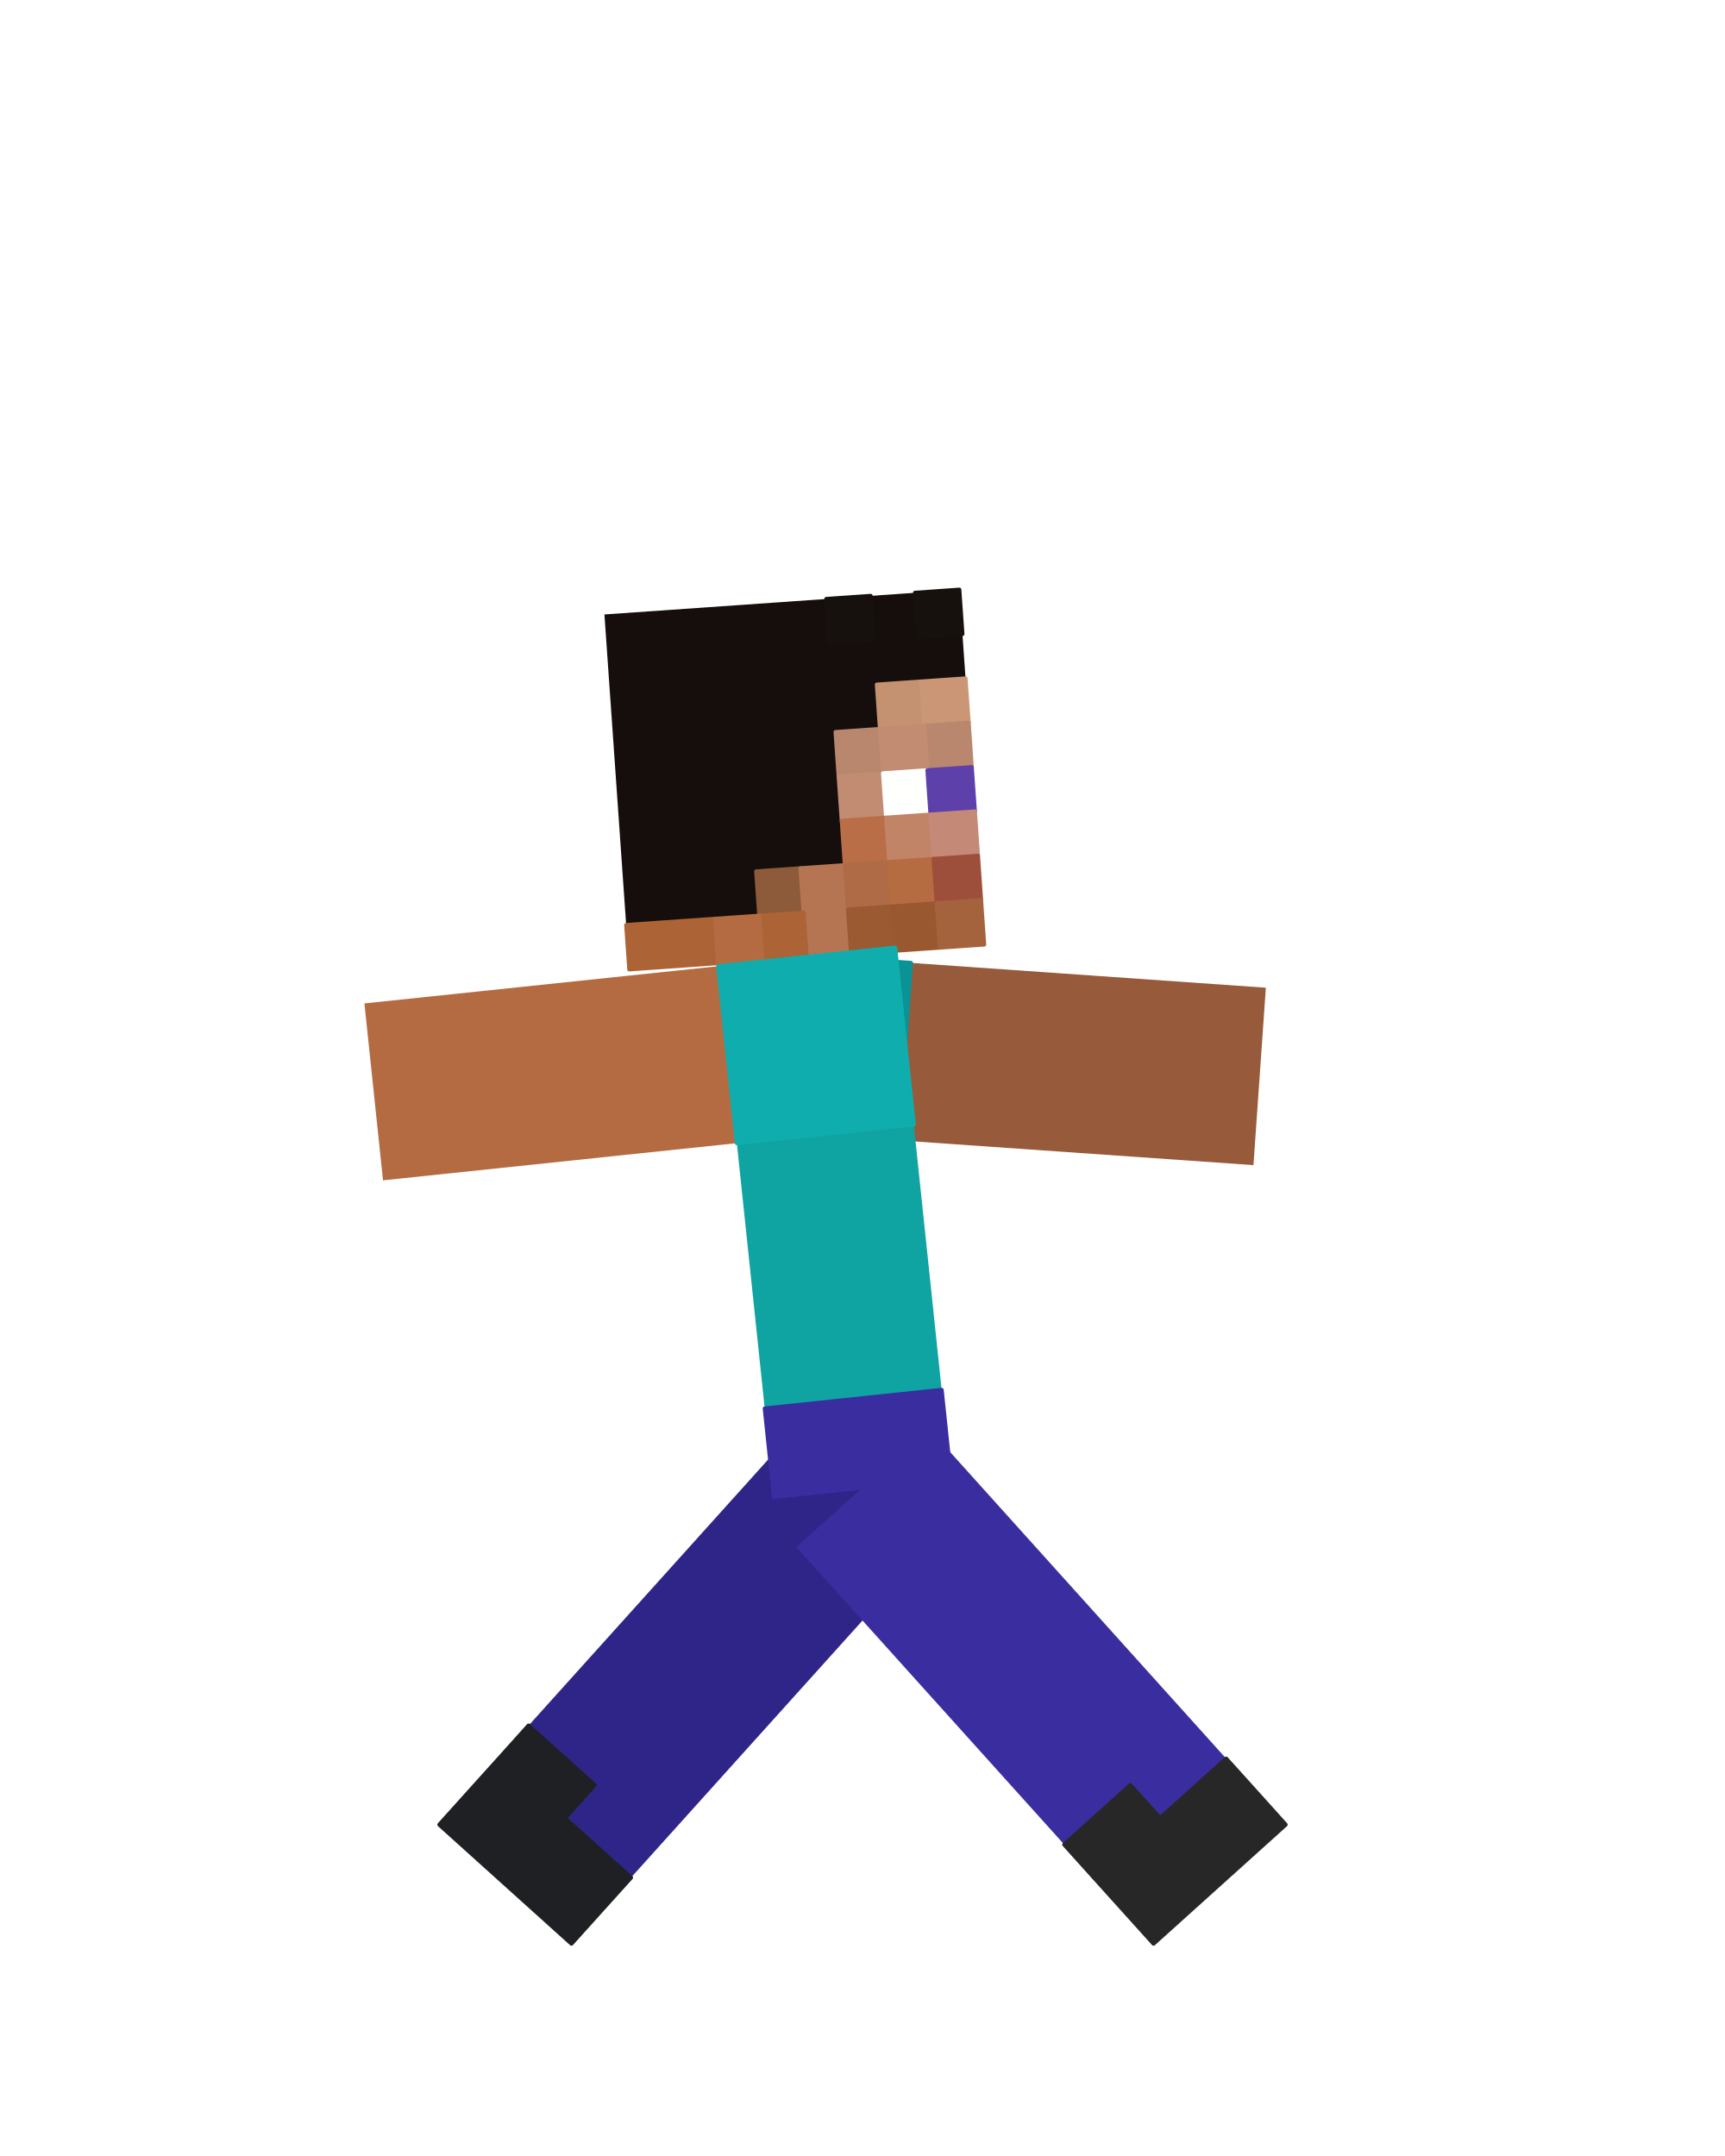
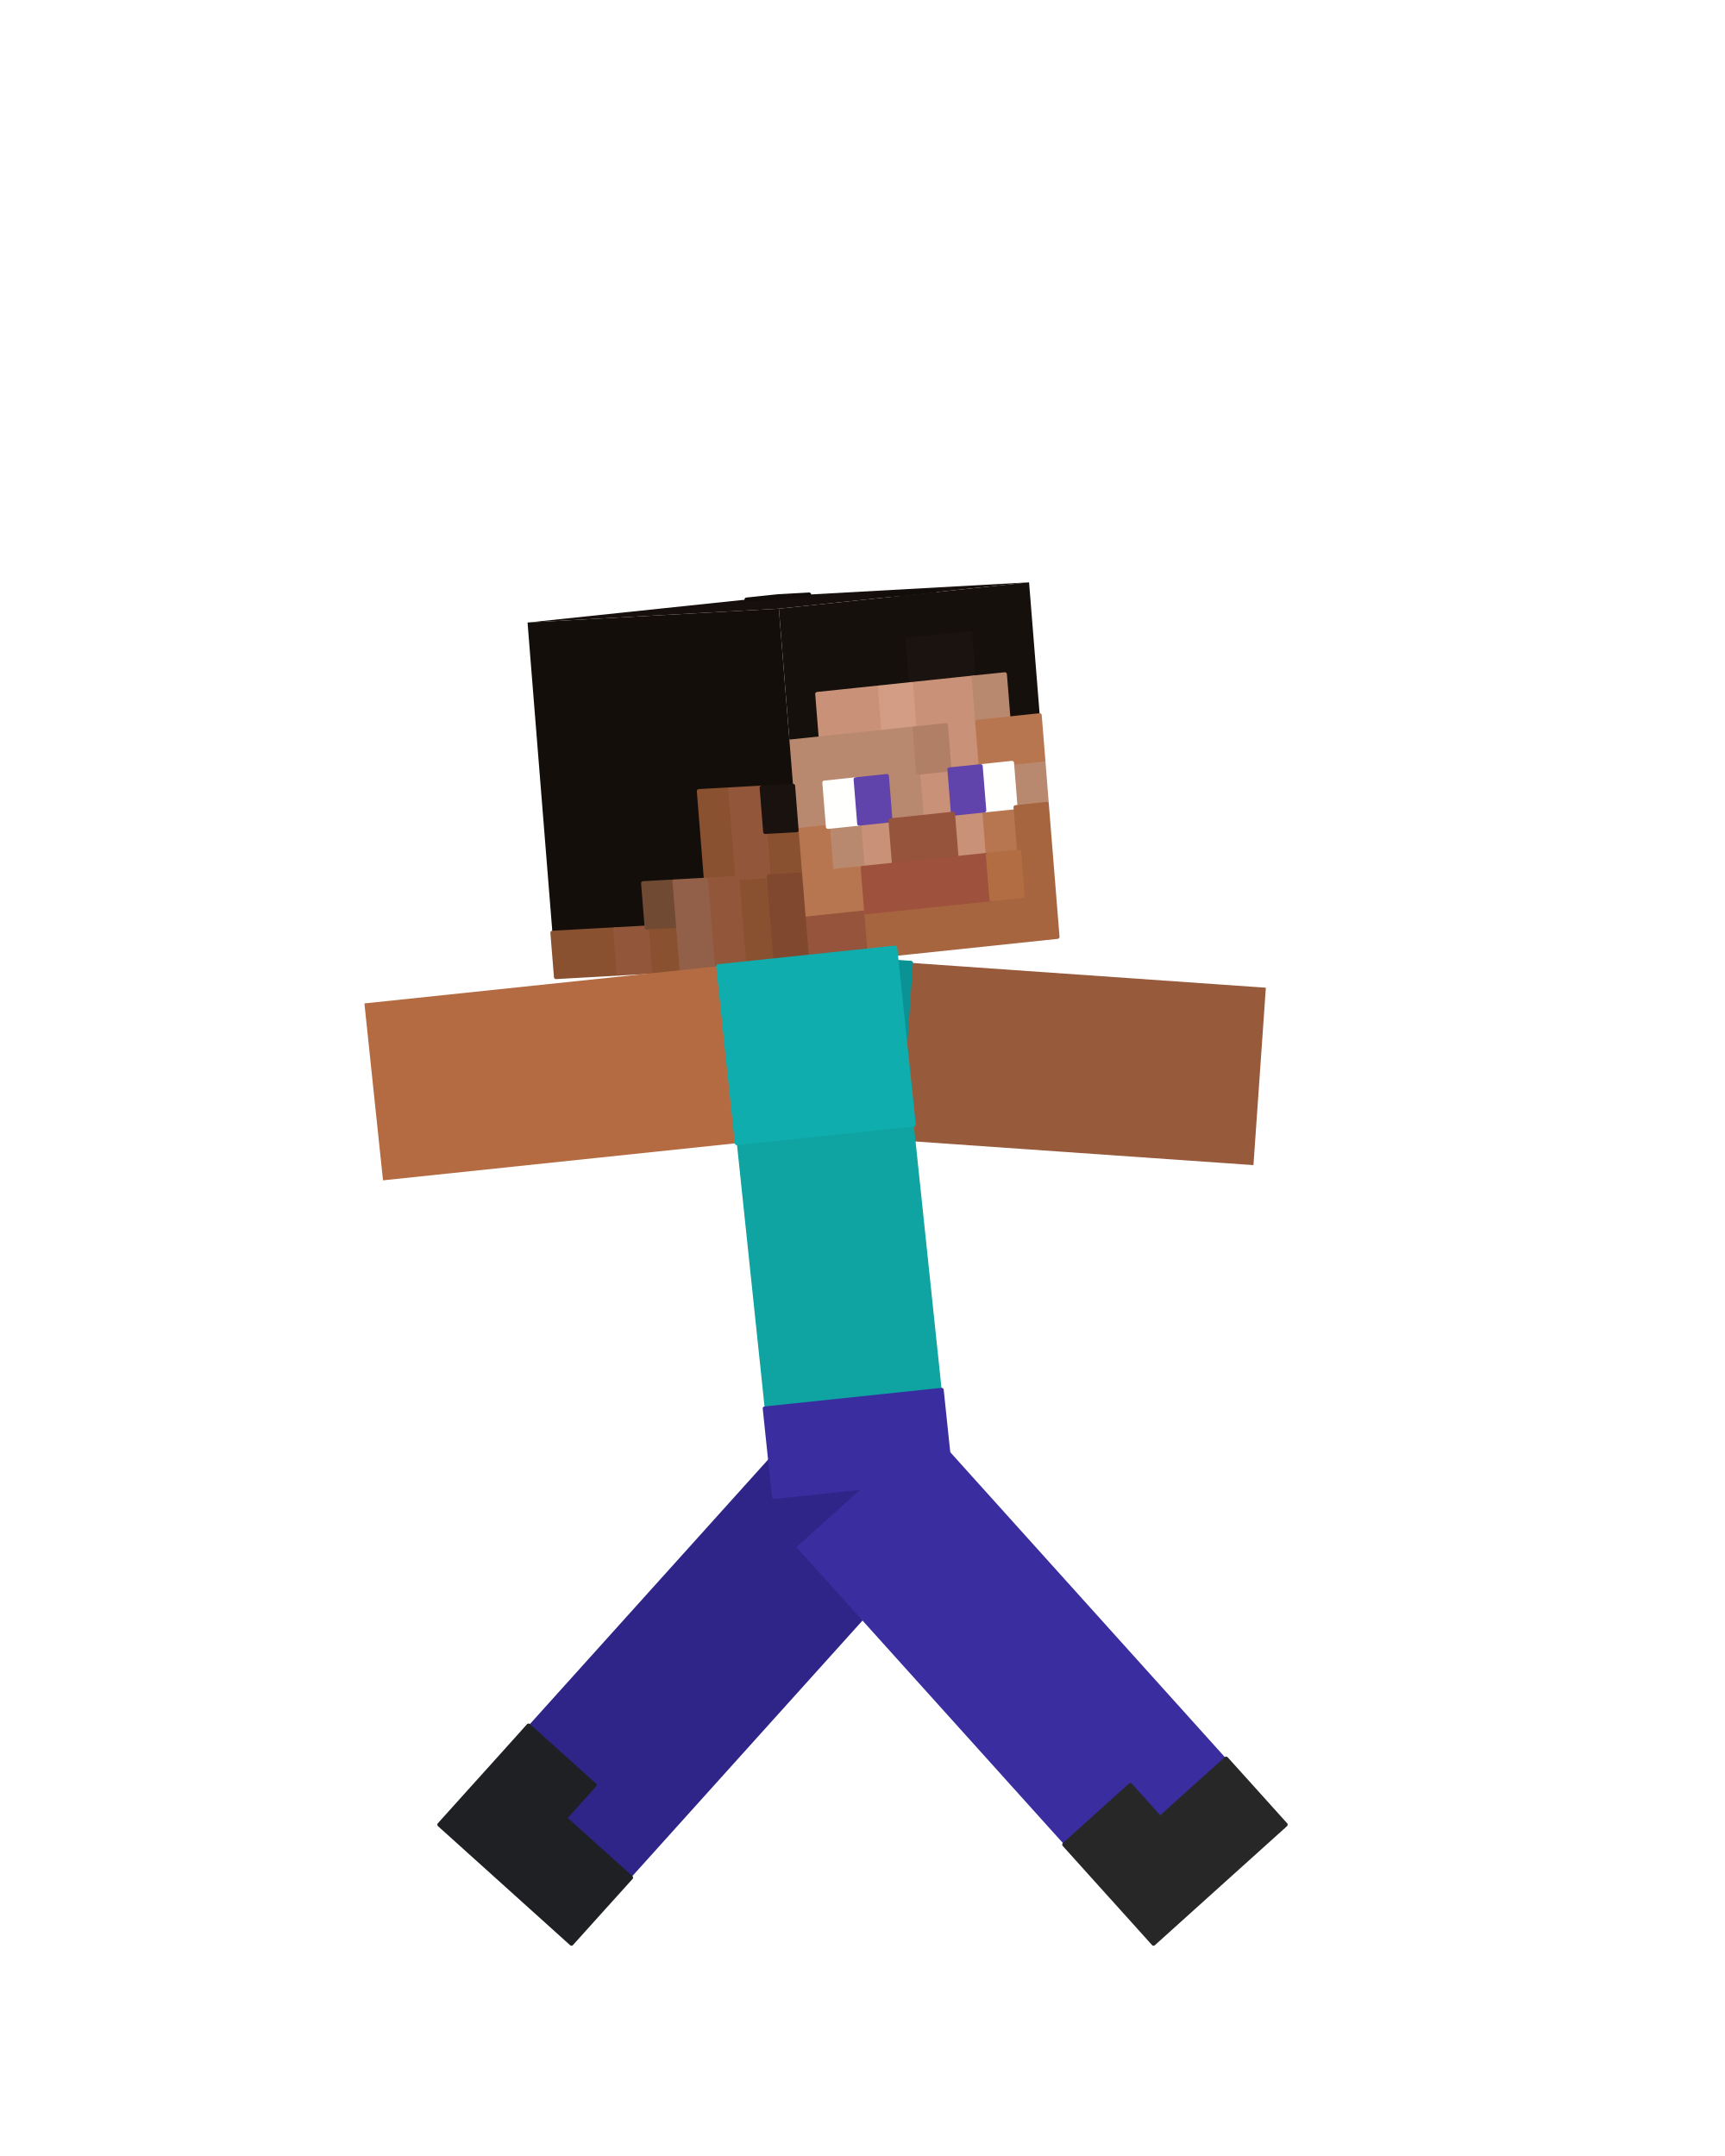
<svg xmlns="http://www.w3.org/2000/svg" viewBox="0 0 256 320" width="256" height="320" role="img" aria-labelledby="run-2-title">
  <g id="steve">
    <g id="arm-left" aria-label="Left arm">
      <g class="face" data-face="nx">
        <path fill="#975a3b" d="M107.01 167.41L108.85 141.07L187.86 146.6L186.02 172.93Z" />
        <path fill="#0b9295" stroke="#0b9295" stroke-width=".6" stroke-linejoin="round" d="M107.01 167.41L108.85 141.07L115.44 141.53L113.6 167.87ZM113.6 167.87L115.44 141.53L122.02 141.99L120.18 168.33ZM120.18 168.33L122.02 141.99L128.61 142.45L126.76 168.79ZM126.76 168.79L128.61 142.45L135.19 142.91L133.35 169.25Z" />
      </g>
    </g>
    <g id="leg-left" aria-label="Left leg">
      <g class="face" data-face="nx">
        <path fill="#2f2589" d="M118.19 211.97L137.81 229.63L84.81 288.49L65.2 270.82Z" />
        <path fill="#1f2023" stroke="#1f2023" stroke-width=".6" stroke-linejoin="round" d="M78.44 256.11L88.25 264.94L83.84 269.85L74.03 261.02ZM74.03 261.02L93.65 278.68L89.23 283.58L69.61 265.92ZM69.61 265.92L89.23 283.58L84.81 288.49L65.2 270.82Z" />
      </g>
    </g>
-     <g id="head" aria-label="Head">
-       <g class="face" data-face="nx">
-         <path fill="#150e0c" d="M89.7 91.2L142.37 87.52L146.06 140.19L93.39 143.88Z" />
-         <path fill="#17110d" stroke="#17110d" stroke-width=".6" stroke-linejoin="round" d="M122.62 88.9L129.21 88.44L129.67 95.03L123.08 95.49Z" />
-         <path fill="#17110e" stroke="#17110e" stroke-width=".6" stroke-linejoin="round" d="M135.79 87.98L142.37 87.52L142.83 94.1L136.25 94.57Z" />
-         <path fill="#c49271" stroke="#c49271" stroke-width=".6" stroke-linejoin="round" d="M130.13 101.61L136.71 101.15L137.17 107.73L130.59 108.19Z" />
-         <path fill="#ca9676" stroke="#ca9676" stroke-width=".6" stroke-linejoin="round" d="M136.71 101.15L143.29 100.69L143.76 107.27L137.17 107.73Z" />
-         <path fill="#b8876d" stroke="#b8876d" stroke-width=".6" stroke-linejoin="round" d="M124 108.65L130.59 108.19L131.05 114.78L124.46 115.24ZM137.17 107.73L143.76 107.27L144.22 113.86L137.63 114.32Z" />
-         <path fill="#c28c72" stroke="#c28c72" stroke-width=".6" stroke-linejoin="round" d="M130.59 108.19L137.17 107.73L137.63 114.32L131.05 114.78ZM124.46 115.24L131.05 114.78L131.51 121.36L124.92 121.82Z" />
-         <path fill="#fffffe" stroke="#fffffe" stroke-width=".6" stroke-linejoin="round" d="M131.05 114.78L137.63 114.32L138.09 120.9L131.51 121.36Z" />
-         <path fill="#5e40aa" stroke="#5e40aa" stroke-width=".6" stroke-linejoin="round" d="M137.63 114.32L144.22 113.86L144.68 120.44L138.09 120.9Z" />
-         <path fill="#b96e47" stroke="#b96e47" stroke-width=".6" stroke-linejoin="round" d="M124.92 121.82L131.51 121.36L131.97 127.95L125.38 128.41Z" />
-         <path fill="#c28467" stroke="#c28467" stroke-width=".6" stroke-linejoin="round" d="M131.51 121.36L138.09 120.9L138.55 127.48L131.97 127.95Z" />
-         <path fill="#c48977" stroke="#c48977" stroke-width=".6" stroke-linejoin="round" d="M138.09 120.9L144.68 120.44L145.14 127.02L138.55 127.48Z" />
-         <path fill="#8d5b3a" stroke="#8d5b3a" stroke-width=".6" stroke-linejoin="round" d="M112.22 129.33L118.8 128.87L119.26 135.45L112.68 135.91Z" />
-         <path fill="#b57553" stroke="#b57553" stroke-width=".6" stroke-linejoin="round" d="M118.8 128.87L125.38 128.41L125.84 134.99L119.26 135.45ZM119.26 135.45L125.84 134.99L126.31 141.57L119.72 142.03Z" />
-         <path fill="#af6b46" stroke="#af6b46" stroke-width=".6" stroke-linejoin="round" d="M125.38 128.41L131.97 127.95L132.43 134.53L125.84 134.99Z" />
-         <path fill="#b66c41" stroke="#b66c41" stroke-width=".6" stroke-linejoin="round" d="M131.97 127.95L138.55 127.48L139.01 134.07L132.43 134.53Z" />
-         <path fill="#9d4f3b" stroke="#9d4f3b" stroke-width=".6" stroke-linejoin="round" d="M138.55 127.48L145.14 127.02L145.6 133.61L139.01 134.07Z" />
-         <path fill="#ac6336" stroke="#ac6336" stroke-width=".6" stroke-linejoin="round" d="M92.93 137.29L106.09 136.37L106.55 142.95L93.39 143.88ZM112.68 135.91L119.26 135.45L119.72 142.03L113.14 142.49Z" />
-         <path fill="#b56b42" stroke="#b56b42" stroke-width=".6" stroke-linejoin="round" d="M106.09 136.37L112.68 135.91L113.14 142.49L106.55 142.95Z" />
-         <path fill="#9b5a32" stroke="#9b5a32" stroke-width=".6" stroke-linejoin="round" d="M125.84 134.99L132.43 134.53L132.89 141.11L126.31 141.57Z" />
-         <path fill="#9a5830" stroke="#9a5830" stroke-width=".6" stroke-linejoin="round" d="M132.43 134.53L139.01 134.07L139.47 140.65L132.89 141.11Z" />
-         <path fill="#a5633d" stroke="#a5633d" stroke-width=".6" stroke-linejoin="round" d="M139.01 134.07L145.6 133.61L146.06 140.19L139.47 140.65Z" />
-       </g>
-     </g>
    <g id="torso" aria-label="Torso">
      <g class="face" data-face="nx">
        <path fill="#0fa3a2" d="M106.59 143.41L132.85 140.65L141.13 219.42L114.87 222.18Z" />
        <path fill="#3a2d9f" stroke="#3a2d9f" stroke-width=".6" stroke-linejoin="round" d="M113.49 209.05L139.75 206.29L140.44 212.86L114.18 215.62ZM114.18 215.62L140.44 212.86L141.13 219.42L114.87 222.18Z" />
+       </g>
+     </g>
+     <g id="head" aria-label="Head">
+       <g class="face" data-face="top">
+         <path fill="#160f0d" d="M78.29 92.4L115.42 88.5L152.72 86.43L115.59 90.34Z" />
+         <path fill="#120d0a" stroke="#120d0a" stroke-width=".6" stroke-linejoin="round" d="M110.78 88.99L115.42 88.5L120.08 88.24L115.44 88.73ZM129.47 88.41L134.11 87.93L138.77 87.67L134.13 88.16Z" />
+       </g>
+       <g class="face" data-face="front">
+         <path fill="#16100d" d="M115.59 90.34L152.72 86.43L156.94 139.05L119.81 142.95Z" />
+         <path fill="#1a130f" stroke="#1a130f" stroke-width=".6" stroke-linejoin="round" d="M134.68 94.96L143.96 93.99L144.49 100.56L135.21 101.54Z" />
+         <path fill="#c99177" stroke="#c99177" stroke-width=".6" stroke-linejoin="round" d="M121.28 103L130.57 102.03L131.09 108.6L121.81 109.58ZM135.21 101.54L144.49 100.56L145.02 107.14L135.73 108.12ZM140.38 107.63L145.02 107.14L145.54 113.72L140.9 114.2ZM136.26 114.69L140.9 114.2L141.43 120.78L136.79 121.27ZM127.51 122.25L132.15 121.76L132.68 128.33L128.03 128.82ZM141.43 120.78L146.07 120.29L146.6 126.87L141.96 127.36Z" />
+         <path fill="#d29d84" stroke="#d29d84" stroke-width=".6" stroke-linejoin="round" d="M130.57 102.03L135.21 101.54L135.73 108.12L131.09 108.6Z" />
+         <path fill="#b9896f" stroke="#b9896f" stroke-width=".6" stroke-linejoin="round" d="M144.49 100.56L149.13 100.08L149.66 106.65L145.02 107.14ZM117.17 110.07L135.73 108.12L136.26 114.69L117.7 116.64ZM117.7 116.64L122.34 116.16L122.87 122.73L118.22 123.22ZM131.62 115.18L136.26 114.69L136.79 121.27L132.15 121.76ZM150.19 113.23L154.83 112.74L155.35 119.32L150.71 119.81ZM122.87 122.73L127.51 122.25L128.03 128.82L123.39 129.31Z" />
+         <path fill="#b07f65" stroke="#b07f65" stroke-width=".6" stroke-linejoin="round" d="M135.73 108.12L140.38 107.63L140.9 114.2L136.26 114.69Z" />
+         <path fill="#b87650" stroke="#b87650" stroke-width=".6" stroke-linejoin="round" d="M145.02 107.14L154.3 106.16L154.83 112.74L145.54 113.72ZM118.22 123.22L122.87 122.73L123.39 129.31L118.75 129.8ZM146.07 120.29L150.71 119.81L151.24 126.38L146.6 126.87ZM118.75 129.8L128.03 128.82L128.56 135.4L119.28 136.37Z" />
+         <path fill="#fffffe" stroke="#fffffe" stroke-width=".6" stroke-linejoin="round" d="M122.34 116.16L126.98 115.67L127.51 122.25L122.87 122.73ZM145.54 113.72L150.19 113.23L150.71 119.81L146.07 120.29Z" />
+         <path fill="#6043ab" stroke="#6043ab" stroke-width=".6" stroke-linejoin="round" d="M126.98 115.67L131.62 115.18L132.15 121.76L127.51 122.25ZM140.9 114.2L145.54 113.72L146.07 120.29L141.43 120.78Z" />
+         <path fill="#95543b" stroke="#95543b" stroke-width=".6" stroke-linejoin="round" d="M132.15 121.76L141.43 120.78L141.96 127.36L132.68 128.33ZM119.28 136.37L128.56 135.4L129.09 141.98L119.81 142.95Z" />
+         <path fill="#a6653f" stroke="#a6653f" stroke-width=".6" stroke-linejoin="round" d="M150.71 119.81L155.35 119.32L155.88 125.9L151.24 126.38ZM151.24 126.38L155.88 125.9L156.41 132.47L151.77 132.96ZM128.56 135.4L156.41 132.47L156.94 139.05L129.09 141.98Z" />
+         <path fill="#9e513d" stroke="#9e513d" stroke-width=".6" stroke-linejoin="round" d="M128.03 128.82L146.6 126.87L147.13 133.45L128.56 135.4Z" />
+         <path fill="#b26e42" stroke="#b26e42" stroke-width=".6" stroke-linejoin="round" d="M146.6 126.87L151.24 126.38L151.77 132.96L147.13 133.45Z" />
+       </g>
+       <g class="face" data-face="nx">
+         <path fill="#140e0b" d="M78.29 92.4L115.59 90.34L119.81 142.95L82.51 145.02Z" />
+         <path fill="#8a5130" stroke="#8a5130" stroke-width=".6" stroke-linejoin="round" d="M103.71 117.42L108.37 117.16L108.9 123.74L104.24 124ZM104.24 124L108.9 123.74L109.43 130.31L104.76 130.57ZM113.56 123.48L118.22 123.22L118.75 129.8L114.09 130.06ZM109.43 130.31L114.09 130.06L114.62 136.63L109.95 136.89ZM81.98 138.44L91.3 137.93L91.83 144.5L82.51 145.02ZM95.97 137.67L100.63 137.41L101.16 143.99L96.49 144.24ZM109.95 136.89L114.62 136.63L115.14 143.21L110.48 143.47Z" />
+         <path fill="#92573a" stroke="#92573a" stroke-width=".6" stroke-linejoin="round" d="M108.37 117.16L113.03 116.9L113.56 123.48L108.9 123.74ZM108.9 123.74L113.56 123.48L114.09 130.06L109.43 130.31ZM104.76 130.57L109.43 130.31L109.95 136.89L105.29 137.15ZM91.3 137.93L95.97 137.67L96.49 144.24L91.83 144.5ZM105.29 137.15L109.95 136.89L110.48 143.47L105.82 143.73Z" />
+         <path fill="#19120e" stroke="#19120e" stroke-width=".6" stroke-linejoin="round" d="M113.03 116.9L117.7 116.64L118.22 123.22L113.56 123.48Z" />
+         <path fill="#714a34" stroke="#714a34" stroke-width=".6" stroke-linejoin="round" d="M95.44 131.09L100.1 130.83L100.63 137.41L95.97 137.67Z" />
+         <path fill="#926048" stroke="#926048" stroke-width=".6" stroke-linejoin="round" d="M100.1 130.83L104.76 130.57L105.29 137.15L100.63 137.41ZM100.63 137.41L105.29 137.15L105.82 143.73L101.16 143.99Z" />
+         <path fill="#80492f" stroke="#80492f" stroke-width=".6" stroke-linejoin="round" d="M114.09 130.06L118.75 129.8L119.28 136.37L114.62 136.63ZM114.62 136.63L119.28 136.37L119.81 142.95L115.14 143.21Z" />
      </g>
    </g>
    <g id="leg-right" aria-label="Right leg">
      <g class="face" data-face="nx">
        <path fill="#3a2d9f" d="M118.19 229.63L137.81 211.97L190.8 270.82L171.19 288.49Z" />
        <path fill="#272727" stroke="#272727" stroke-width=".6" stroke-linejoin="round" d="M157.94 273.78L167.75 264.94L172.16 269.85L162.35 278.68ZM162.35 278.68L181.97 261.02L186.39 265.92L166.77 283.58ZM166.77 283.58L186.39 265.92L190.8 270.82L171.19 288.49Z" />
      </g>
    </g>
    <g id="arm-right" aria-label="Right arm">
      <g class="face" data-face="nx">
        <path fill="#b56b42" d="M132.85 140.65L135.61 166.91L56.84 175.19L54.08 148.93Z" />
        <path fill="#0fadad" stroke="#0fadad" stroke-width=".6" stroke-linejoin="round" d="M132.85 140.65L135.61 166.91L129.04 167.6L126.29 141.34ZM126.29 141.34L129.04 167.6L122.48 168.29L119.72 142.03ZM119.72 142.03L122.48 168.29L115.92 168.98L113.16 142.72ZM113.16 142.72L115.92 168.98L109.35 169.67L106.59 143.41Z" />
      </g>
    </g>
  </g>
</svg>
